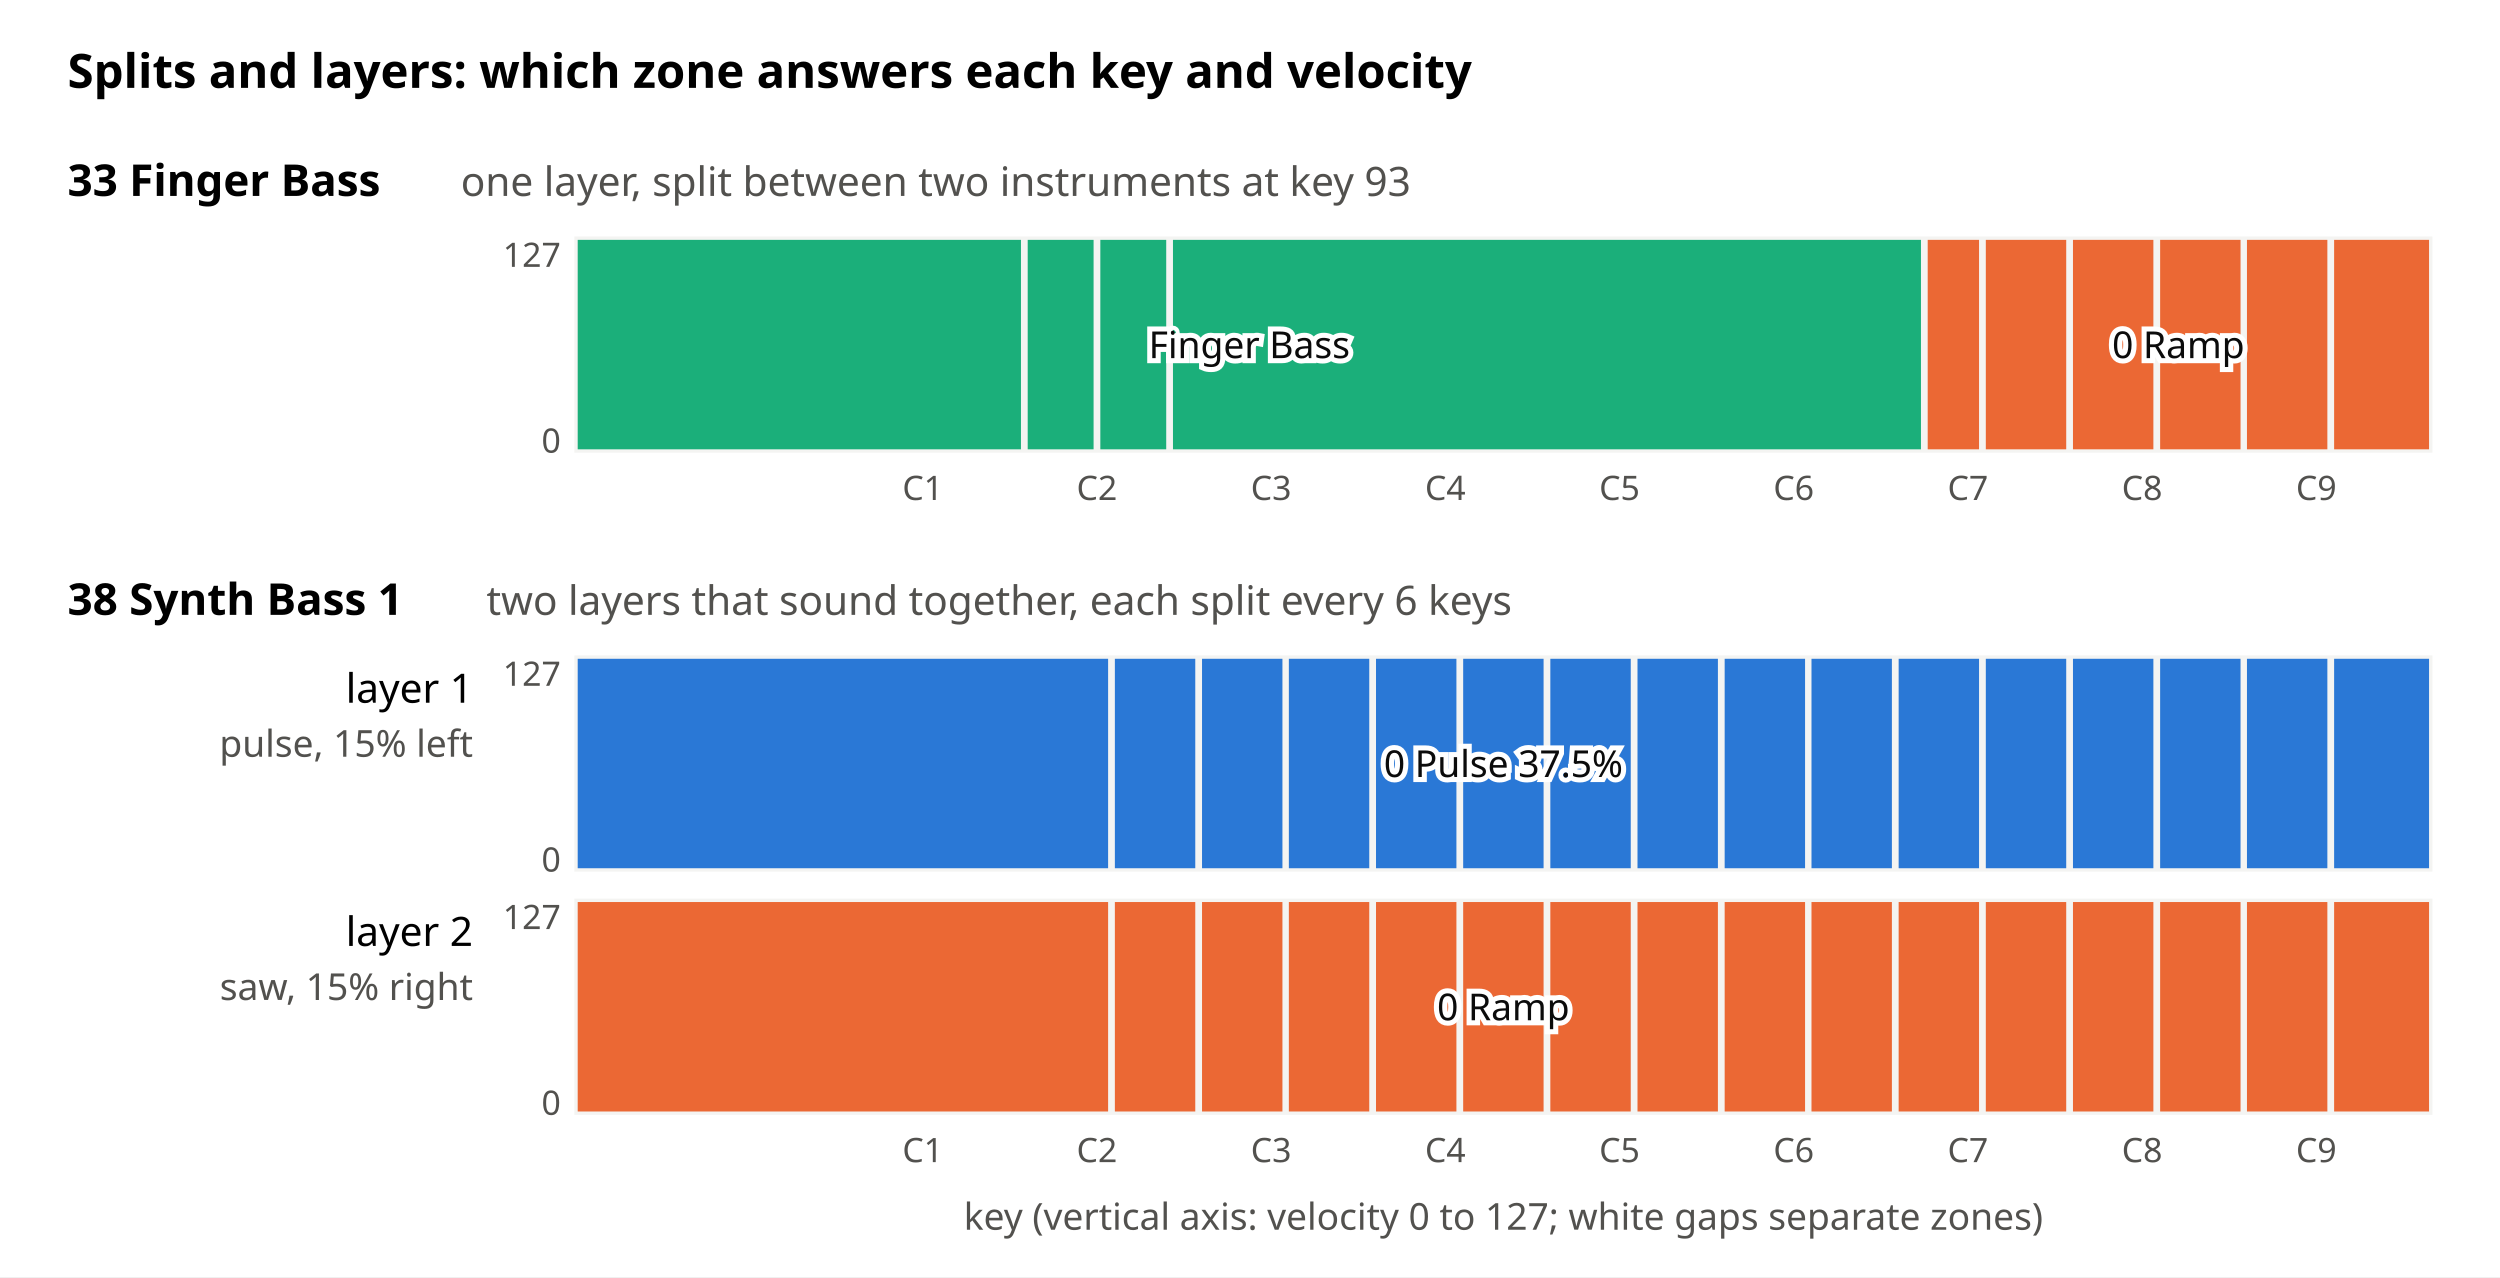
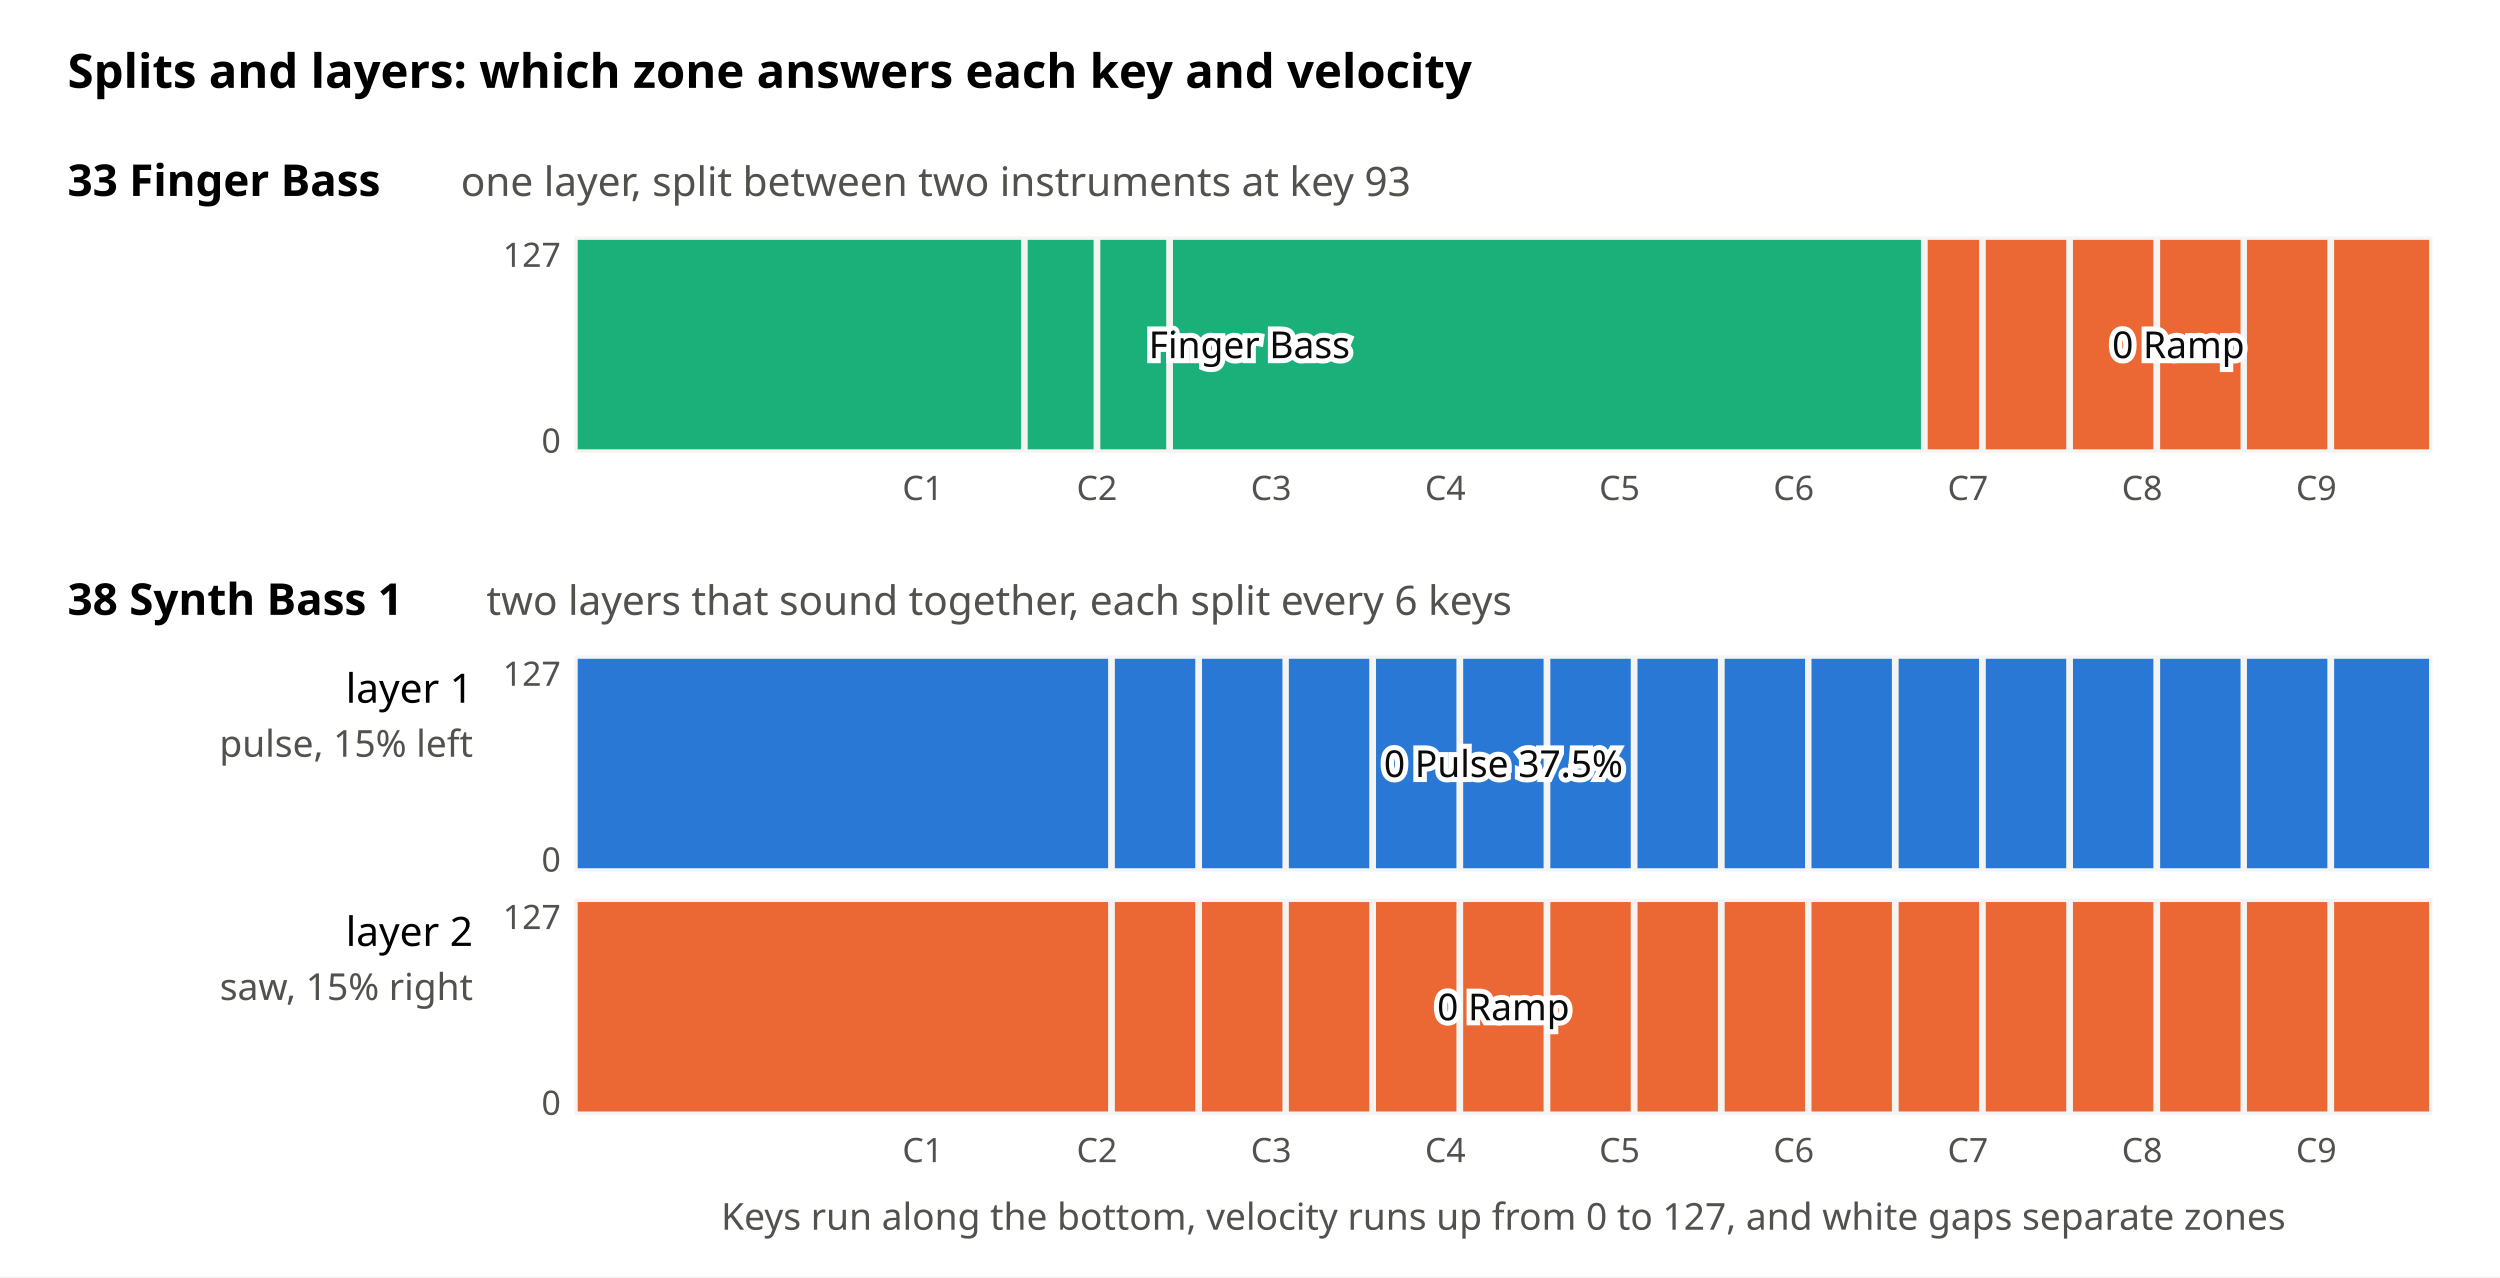
<svg xmlns="http://www.w3.org/2000/svg" width="740" height="378" viewBox="0 0 740 378" font-family="sans-serif" font-size="13">
  <rect width="100%" height="100%" fill="#ffffff" />
  <text x="20" y="26" font-weight="bold" font-size="14">Splits and layers: which zone answers each key and velocity</text>
  <text x="20" y="58" font-weight="bold">33 Finger Bass</text>
  <text x="136.4" y="58" fill="#52514e" font-size="12">one layer, split between two instruments at key 93</text>
  <text x="140" y="84" text-anchor="end" font-size="12" />
  <text x="140" y="100" text-anchor="end" font-size="11" fill="#52514e" />
  <text x="166" y="79" text-anchor="end" font-size="10" fill="#52514e">127</text>
  <text x="166" y="134" text-anchor="end" font-size="10" fill="#52514e">0</text>
  <rect x="170" y="70" width="550" height="64" fill="#f4f4f2" />
  <rect x="171.0" y="71.0" width="131.2" height="62.0" fill="#1baf7a" />
  <rect x="304.2" y="71.0" width="19.5" height="62.0" fill="#1baf7a" />
  <rect x="325.7" y="71.0" width="19.5" height="62.0" fill="#1baf7a" />
  <rect x="347.2" y="71.0" width="221.4" height="62.0" fill="#1baf7a" />
  <text x="369.8" y="106.0" text-anchor="middle" font-size="11" fill="#0b0b0b" stroke="#ffffff" stroke-width="3" paint-order="stroke">Finger Bass</text>
  <rect x="570.6" y="71.0" width="15.2" height="62.0" fill="#eb6834" />
  <rect x="587.8" y="71.0" width="23.8" height="62.0" fill="#eb6834" />
  <rect x="613.6" y="71.0" width="23.8" height="62.0" fill="#eb6834" />
  <rect x="639.4" y="71.0" width="23.8" height="62.0" fill="#eb6834" />
  <rect x="665.1" y="71.0" width="23.8" height="62.0" fill="#eb6834" />
  <rect x="690.9" y="71.0" width="28.1" height="62.0" fill="#eb6834" />
  <text x="644.8" y="106.0" text-anchor="middle" font-size="11" fill="#0b0b0b" stroke="#ffffff" stroke-width="3" paint-order="stroke">0 Ramp</text>
  <text x="273.125" y="148" text-anchor="middle" font-size="10" fill="#52514e">C1</text>
  <text x="324.688" y="148" text-anchor="middle" font-size="10" fill="#52514e">C2</text>
  <text x="376.25" y="148" text-anchor="middle" font-size="10" fill="#52514e">C3</text>
  <text x="427.812" y="148" text-anchor="middle" font-size="10" fill="#52514e">C4</text>
  <text x="479.375" y="148" text-anchor="middle" font-size="10" fill="#52514e">C5</text>
  <text x="530.938" y="148" text-anchor="middle" font-size="10" fill="#52514e">C6</text>
  <text x="582.5" y="148" text-anchor="middle" font-size="10" fill="#52514e">C7</text>
  <text x="634.062" y="148" text-anchor="middle" font-size="10" fill="#52514e">C8</text>
  <text x="685.625" y="148" text-anchor="middle" font-size="10" fill="#52514e">C9</text>
  <text x="20" y="182" font-weight="bold">38 Synth Bass 1</text>
  <text x="144" y="182" fill="#52514e" font-size="12">two layers that sound together, each split every 6 keys</text>
  <text x="140" y="208" text-anchor="end" font-size="12">layer 1</text>
  <text x="140" y="224" text-anchor="end" font-size="11" fill="#52514e">pulse, 15% left</text>
  <text x="166" y="203" text-anchor="end" font-size="10" fill="#52514e">127</text>
  <text x="166" y="258" text-anchor="end" font-size="10" fill="#52514e">0</text>
  <rect x="170" y="194" width="550" height="64" fill="#f4f4f2" />
  <rect x="171.0" y="195.0" width="157.0" height="62.0" fill="#2a78d6" />
  <rect x="330.0" y="195.0" width="23.8" height="62.0" fill="#2a78d6" />
  <rect x="355.8" y="195.0" width="23.8" height="62.0" fill="#2a78d6" />
  <rect x="381.5" y="195.0" width="23.8" height="62.0" fill="#2a78d6" />
  <rect x="407.3" y="195.0" width="23.8" height="62.0" fill="#2a78d6" />
  <rect x="433.1" y="195.0" width="23.8" height="62.0" fill="#2a78d6" />
  <rect x="458.9" y="195.0" width="23.8" height="62.0" fill="#2a78d6" />
  <rect x="484.7" y="195.0" width="23.8" height="62.0" fill="#2a78d6" />
  <rect x="510.5" y="195.0" width="23.8" height="62.0" fill="#2a78d6" />
  <rect x="536.2" y="195.0" width="23.8" height="62.0" fill="#2a78d6" />
  <rect x="562.0" y="195.0" width="23.8" height="62.0" fill="#2a78d6" />
  <rect x="587.8" y="195.0" width="23.8" height="62.0" fill="#2a78d6" />
  <rect x="613.6" y="195.0" width="23.8" height="62.0" fill="#2a78d6" />
  <rect x="639.4" y="195.0" width="23.8" height="62.0" fill="#2a78d6" />
  <rect x="665.1" y="195.0" width="23.8" height="62.0" fill="#2a78d6" />
  <rect x="690.9" y="195.0" width="28.1" height="62.0" fill="#2a78d6" />
  <text x="445.0" y="230.0" text-anchor="middle" font-size="11" fill="#0b0b0b" stroke="#ffffff" stroke-width="3" paint-order="stroke">0 Pulse 37.5%</text>
  <text x="140" y="280" text-anchor="end" font-size="12">layer 2</text>
  <text x="140" y="296" text-anchor="end" font-size="11" fill="#52514e">saw, 15% right</text>
  <text x="166" y="275" text-anchor="end" font-size="10" fill="#52514e">127</text>
  <text x="166" y="330" text-anchor="end" font-size="10" fill="#52514e">0</text>
  <rect x="170" y="266" width="550" height="64" fill="#f4f4f2" />
  <rect x="171.0" y="267.0" width="157.0" height="62.0" fill="#eb6834" />
  <rect x="330.0" y="267.0" width="23.8" height="62.0" fill="#eb6834" />
  <rect x="355.8" y="267.0" width="23.8" height="62.0" fill="#eb6834" />
  <rect x="381.5" y="267.0" width="23.8" height="62.0" fill="#eb6834" />
  <rect x="407.3" y="267.0" width="23.8" height="62.0" fill="#eb6834" />
  <rect x="433.1" y="267.0" width="23.8" height="62.0" fill="#eb6834" />
  <rect x="458.9" y="267.0" width="23.8" height="62.0" fill="#eb6834" />
  <rect x="484.7" y="267.0" width="23.8" height="62.0" fill="#eb6834" />
  <rect x="510.5" y="267.0" width="23.8" height="62.0" fill="#eb6834" />
  <rect x="536.2" y="267.0" width="23.8" height="62.0" fill="#eb6834" />
  <rect x="562.0" y="267.0" width="23.8" height="62.0" fill="#eb6834" />
  <rect x="587.8" y="267.0" width="23.8" height="62.0" fill="#eb6834" />
  <rect x="613.6" y="267.0" width="23.8" height="62.0" fill="#eb6834" />
  <rect x="639.4" y="267.0" width="23.8" height="62.0" fill="#eb6834" />
  <rect x="665.1" y="267.0" width="23.8" height="62.0" fill="#eb6834" />
  <rect x="690.9" y="267.0" width="28.1" height="62.0" fill="#eb6834" />
  <text x="445.0" y="302.0" text-anchor="middle" font-size="11" fill="#0b0b0b" stroke="#ffffff" stroke-width="3" paint-order="stroke">0 Ramp</text>
  <text x="273.125" y="344" text-anchor="middle" font-size="10" fill="#52514e">C1</text>
  <text x="324.688" y="344" text-anchor="middle" font-size="10" fill="#52514e">C2</text>
  <text x="376.25" y="344" text-anchor="middle" font-size="10" fill="#52514e">C3</text>
  <text x="427.812" y="344" text-anchor="middle" font-size="10" fill="#52514e">C4</text>
  <text x="479.375" y="344" text-anchor="middle" font-size="10" fill="#52514e">C5</text>
  <text x="530.938" y="344" text-anchor="middle" font-size="10" fill="#52514e">C6</text>
  <text x="582.5" y="344" text-anchor="middle" font-size="10" fill="#52514e">C7</text>
  <text x="634.062" y="344" text-anchor="middle" font-size="10" fill="#52514e">C8</text>
  <text x="685.625" y="344" text-anchor="middle" font-size="10" fill="#52514e">C9</text>
-   <text x="445" y="364" text-anchor="middle" font-size="11" fill="#52514e">key (vertical axis: velocity 0 to 127; white gaps separate zones)</text>
+   <text x="445" y="364" text-anchor="middle" font-size="11" fill="#52514e">Keys run along the bottom, velocity runs up from 0 to 127, and white gaps separate zones</text>
</svg>
